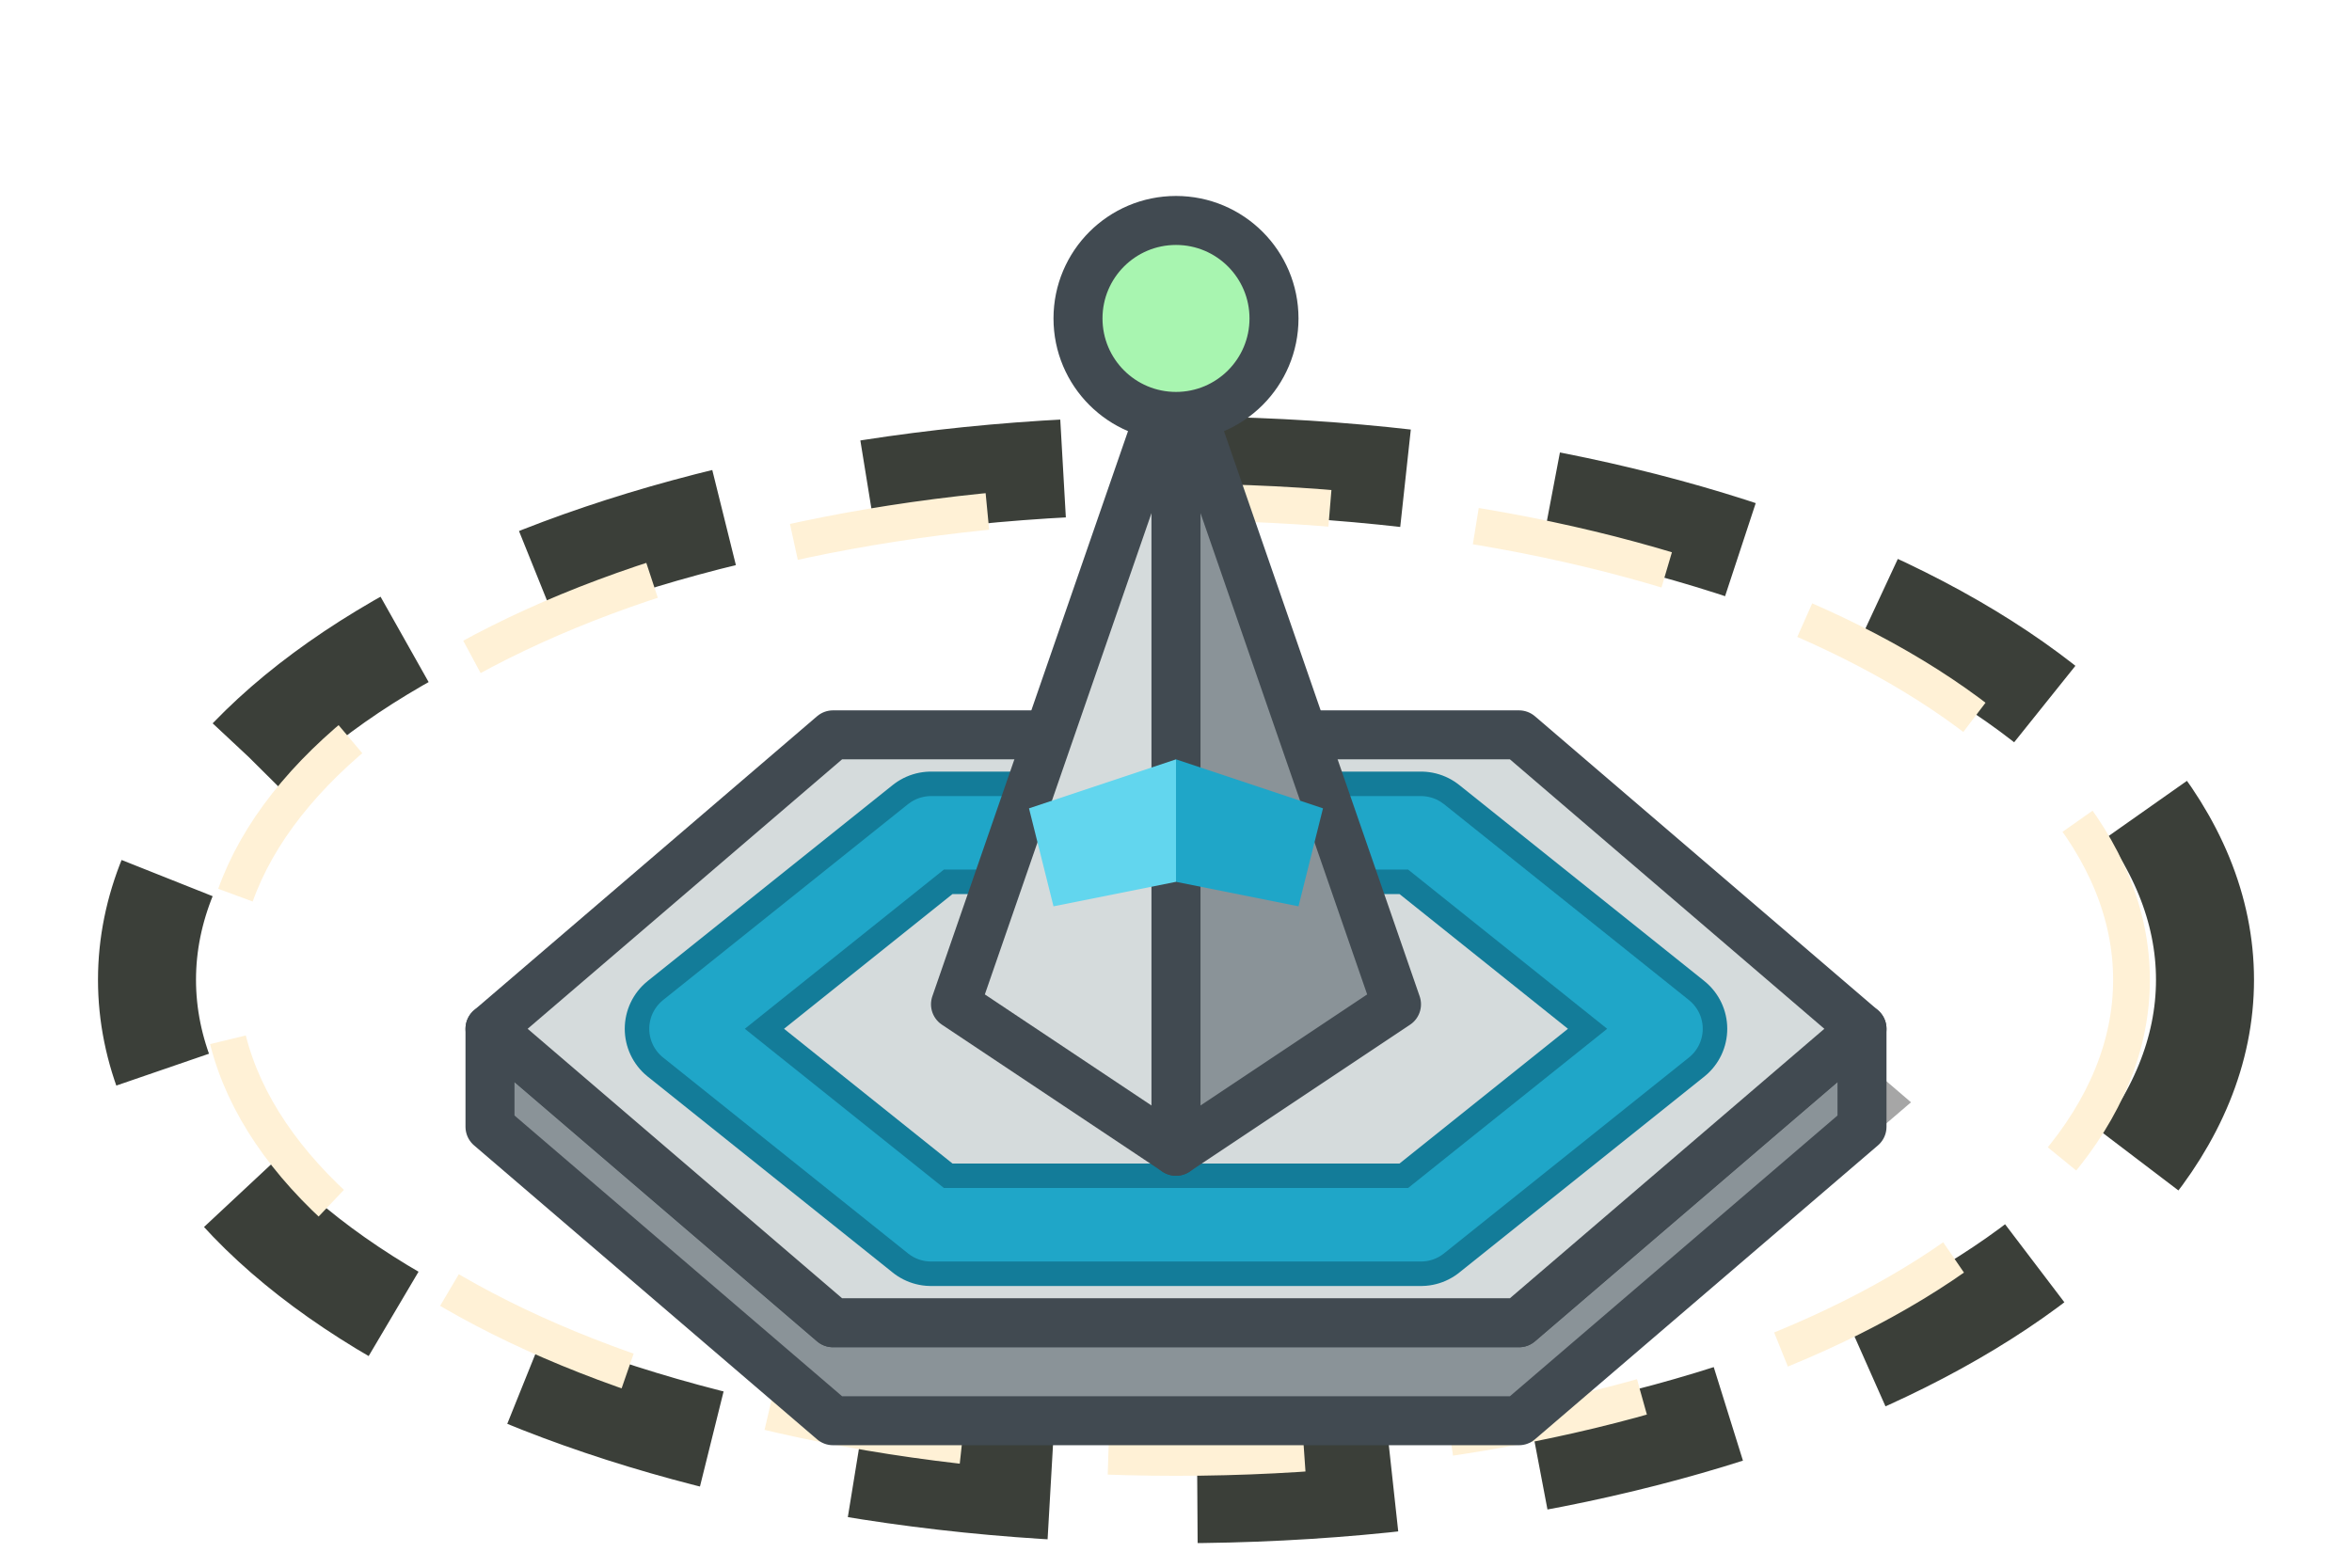
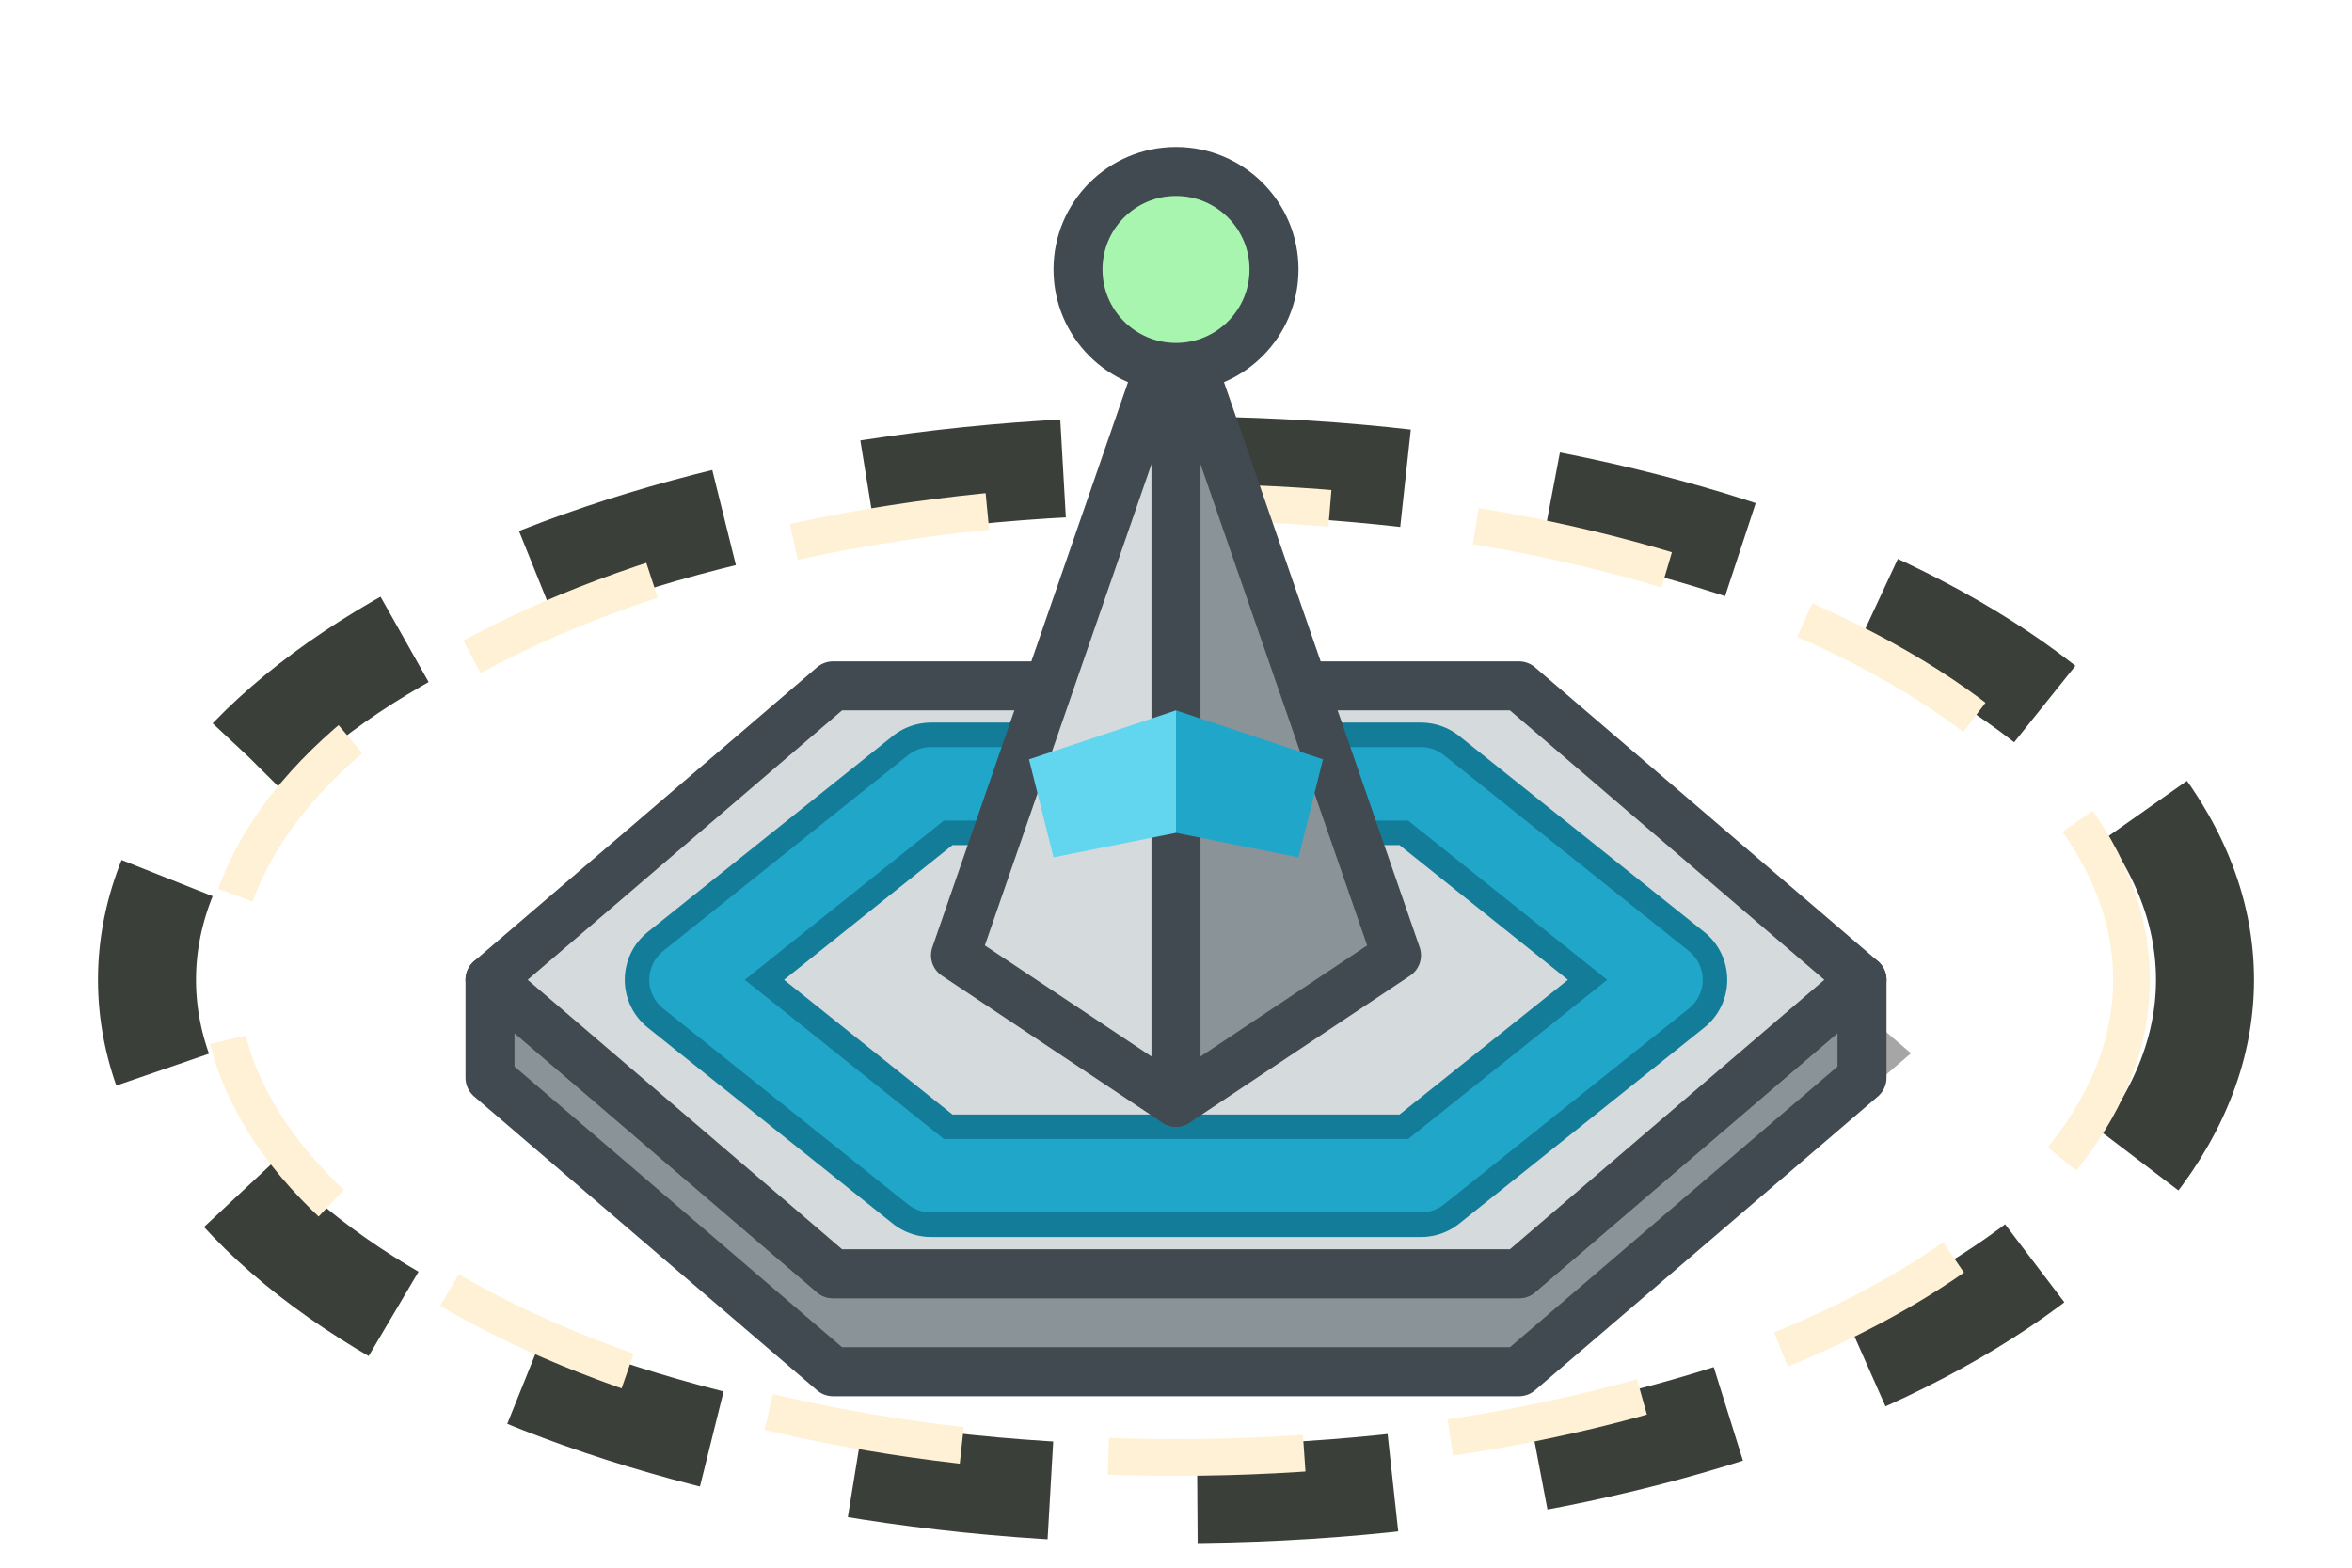
<svg xmlns="http://www.w3.org/2000/svg" width="144" height="96" viewBox="0 0 144 96">
  <g transform="scale(1.5)">
    <ellipse cx="48" cy="40" rx="42" ry="21" fill="none" stroke="#3B3F39" stroke-width="4" stroke-dasharray="8 6" />
    <ellipse cx="48" cy="40" rx="39" ry="19.5" fill="none" stroke="#FFF1D6" stroke-width="1.5" stroke-dasharray="8 6" />
-     <g fill="#000000" opacity="0.35">
-       <polygon points="22,45 36,33 64,33 78,45 64,57 36,57" />
+     <g transform="translate(0 -2)">
+       <g fill="#000000" opacity="0.35">
+         <polygon points="22,45 36,33 64,33 78,45 64,57 36,57" />
+       </g>
+       <polygon points="20,42 34,54 62,54 76,42 76,46 62,58 34,58 20,46" fill="#8A9398" stroke="#414A51" stroke-width="2" stroke-linejoin="round" />
+       <polygon points="20,42 34,30 62,30 76,42 62,54 34,54" fill="#D5DBDC" stroke="#414A51" stroke-width="2" stroke-linejoin="round" />
+       <polygon points="28,42 38,34 58,34 68,42 58,50 38,50" fill="none" stroke="#137C99" stroke-width="5" stroke-linejoin="round" />
+       <polygon points="28,42 38,34 58,34 68,42 58,50 38,50" fill="none" stroke="#1FA6C8" stroke-width="3" stroke-linejoin="round" />
+       <polygon points="39,41 48,15 48,47" fill="#D5DBDC" stroke="#414A51" stroke-width="2" stroke-linejoin="round" />
+       <polygon points="48,15 57,41 48,47" fill="#8A9398" stroke="#414A51" stroke-width="2" stroke-linejoin="round" />
+       <polygon points="42,33 48,31 48,36 43,37" fill="#62D6EE" />
+       <polygon points="48,31 54,33 53,37 48,36" fill="#1FA6C8" />
+       <circle cx="48" cy="13" r="4" fill="#A8F5B0" stroke="#414A51" stroke-width="2" />
    </g>
-     <polygon points="20,42 34,54 62,54 76,42 76,46 62,58 34,58 20,46" fill="#8A9398" stroke="#414A51" stroke-width="2" stroke-linejoin="round" />
-     <polygon points="20,42 34,30 62,30 76,42 62,54 34,54" fill="#D5DBDC" stroke="#414A51" stroke-width="2" stroke-linejoin="round" />
-     <polygon points="28,42 38,34 58,34 68,42 58,50 38,50" fill="none" stroke="#137C99" stroke-width="5" stroke-linejoin="round" />
-     <polygon points="28,42 38,34 58,34 68,42 58,50 38,50" fill="none" stroke="#1FA6C8" stroke-width="3" stroke-linejoin="round" />
-     <polygon points="39,41 48,15 48,47" fill="#D5DBDC" stroke="#414A51" stroke-width="2" stroke-linejoin="round" />
-     <polygon points="48,15 57,41 48,47" fill="#8A9398" stroke="#414A51" stroke-width="2" stroke-linejoin="round" />
-     <polygon points="42,33 48,31 48,36 43,37" fill="#62D6EE" />
-     <polygon points="48,31 54,33 53,37 48,36" fill="#1FA6C8" />
-     <circle cx="48" cy="13" r="4" fill="#A8F5B0" stroke="#414A51" stroke-width="2" />
  </g>
</svg>
